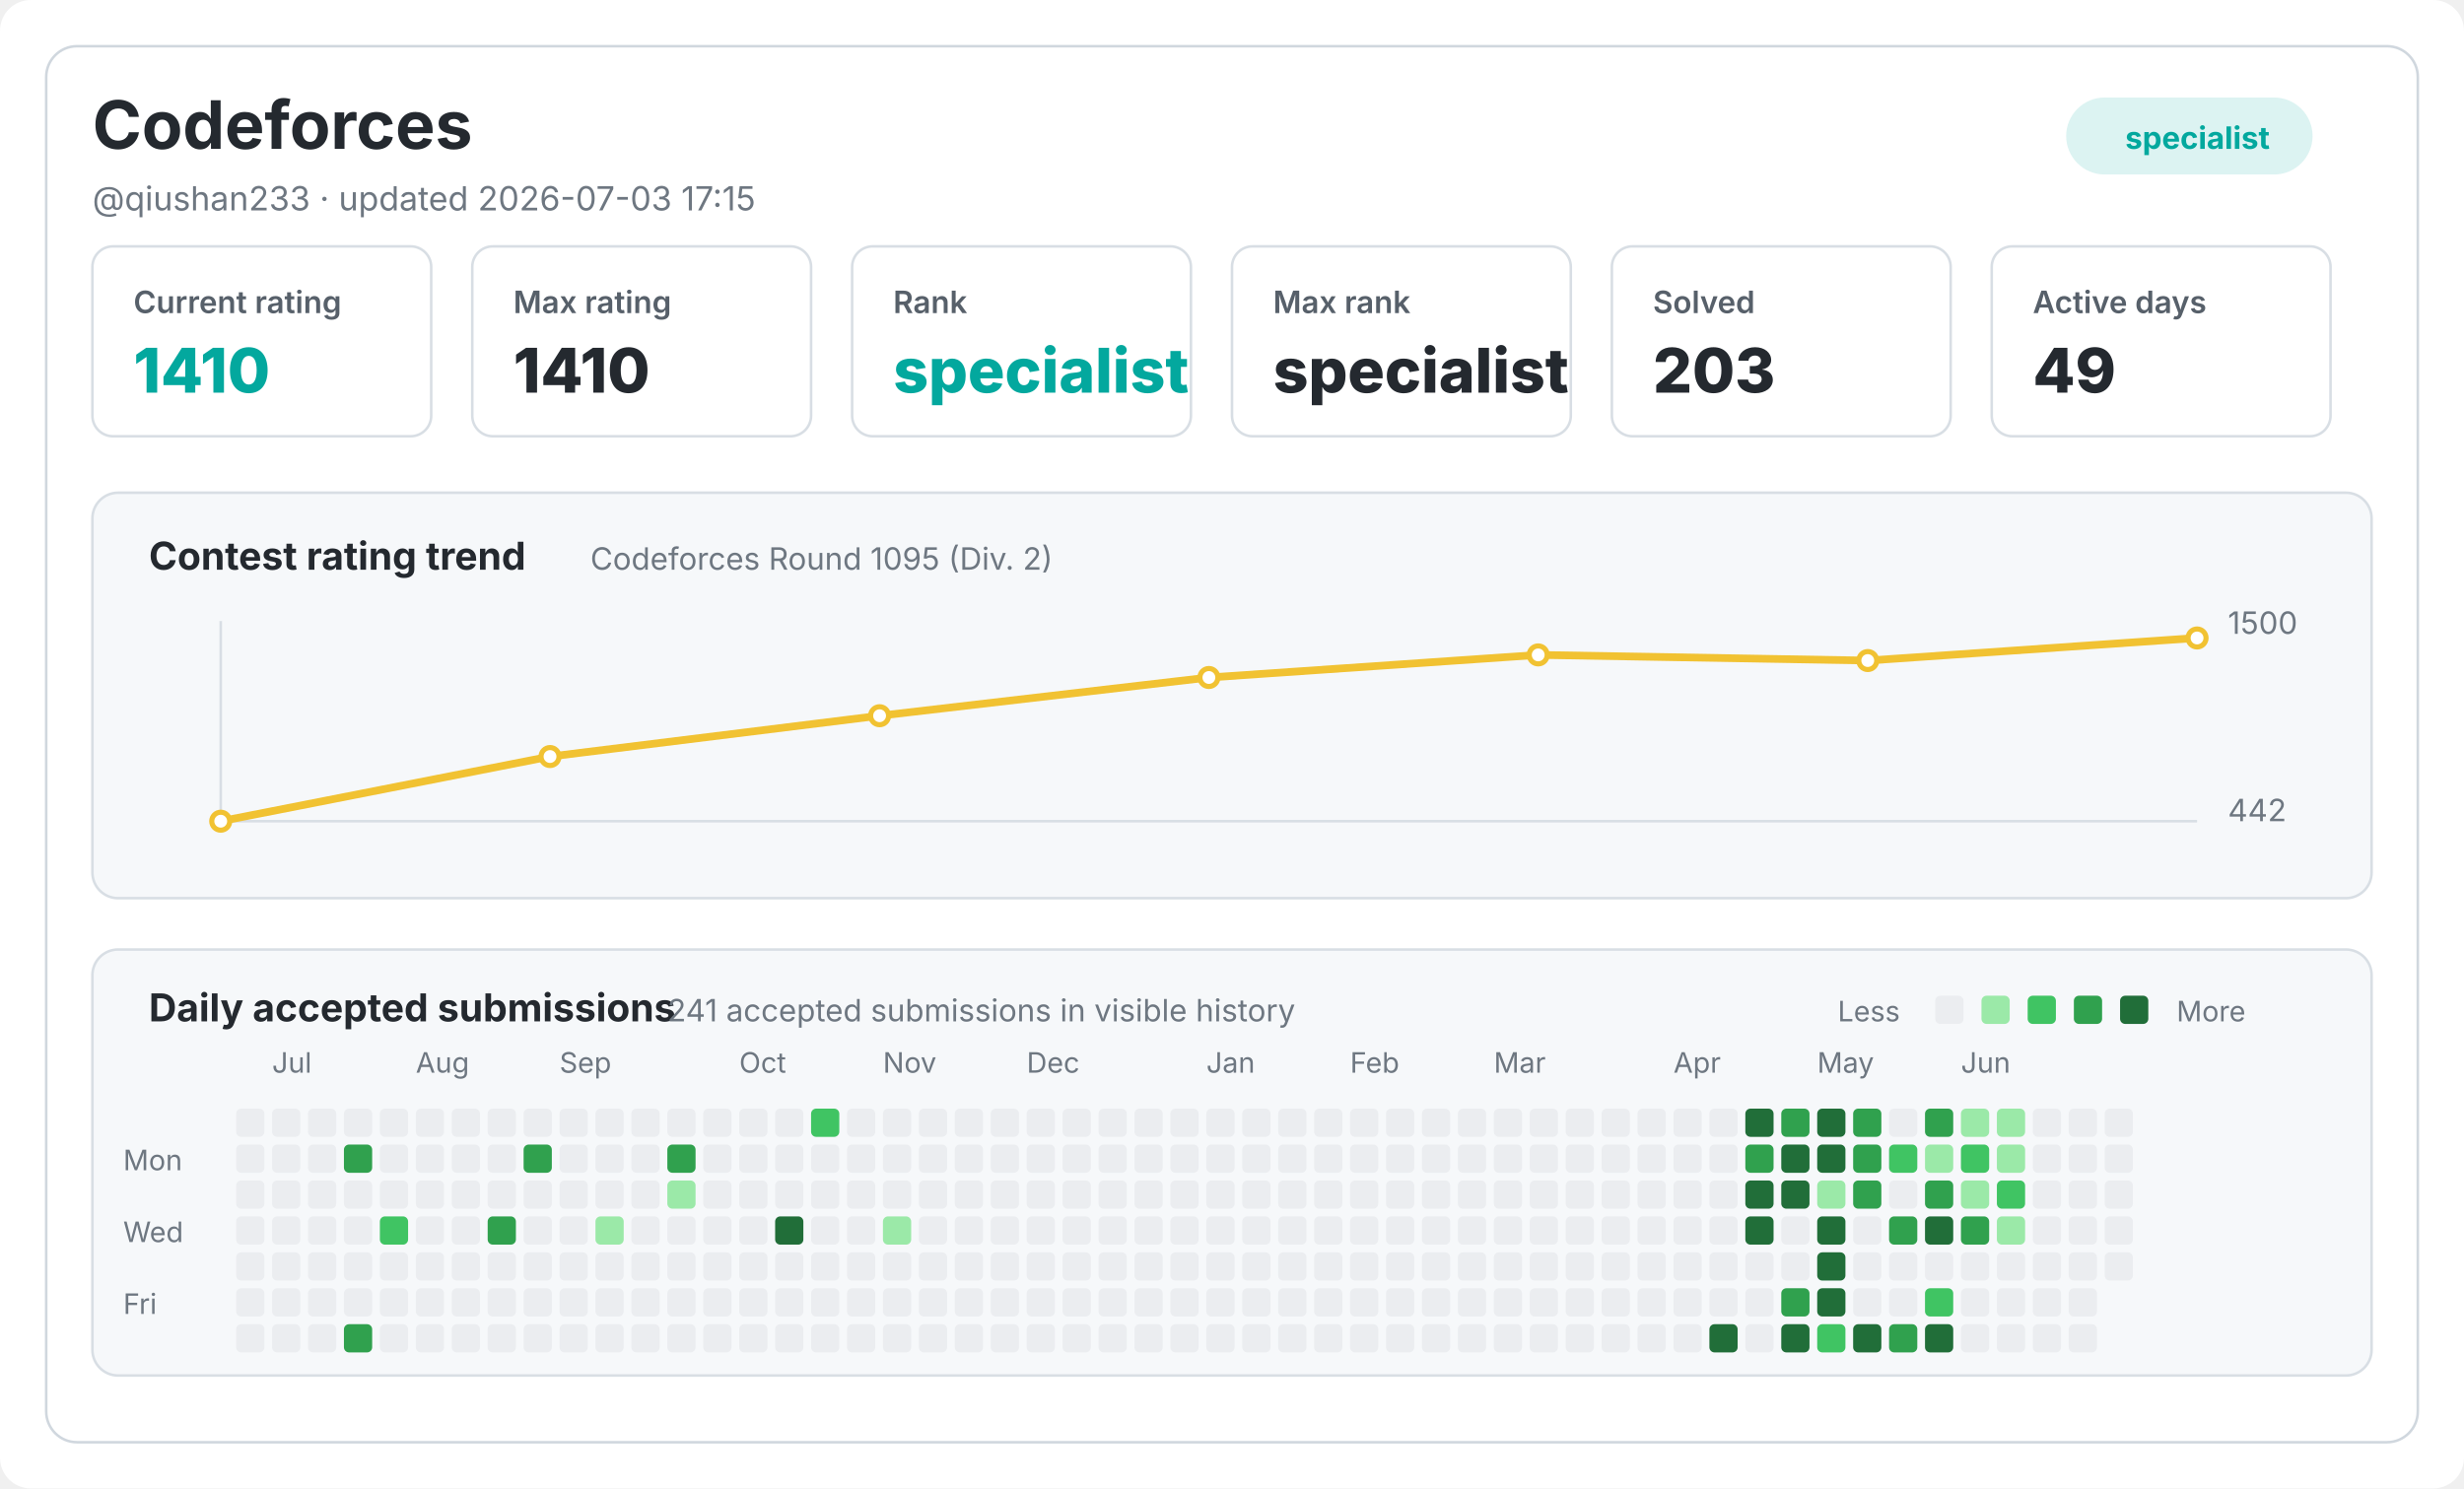
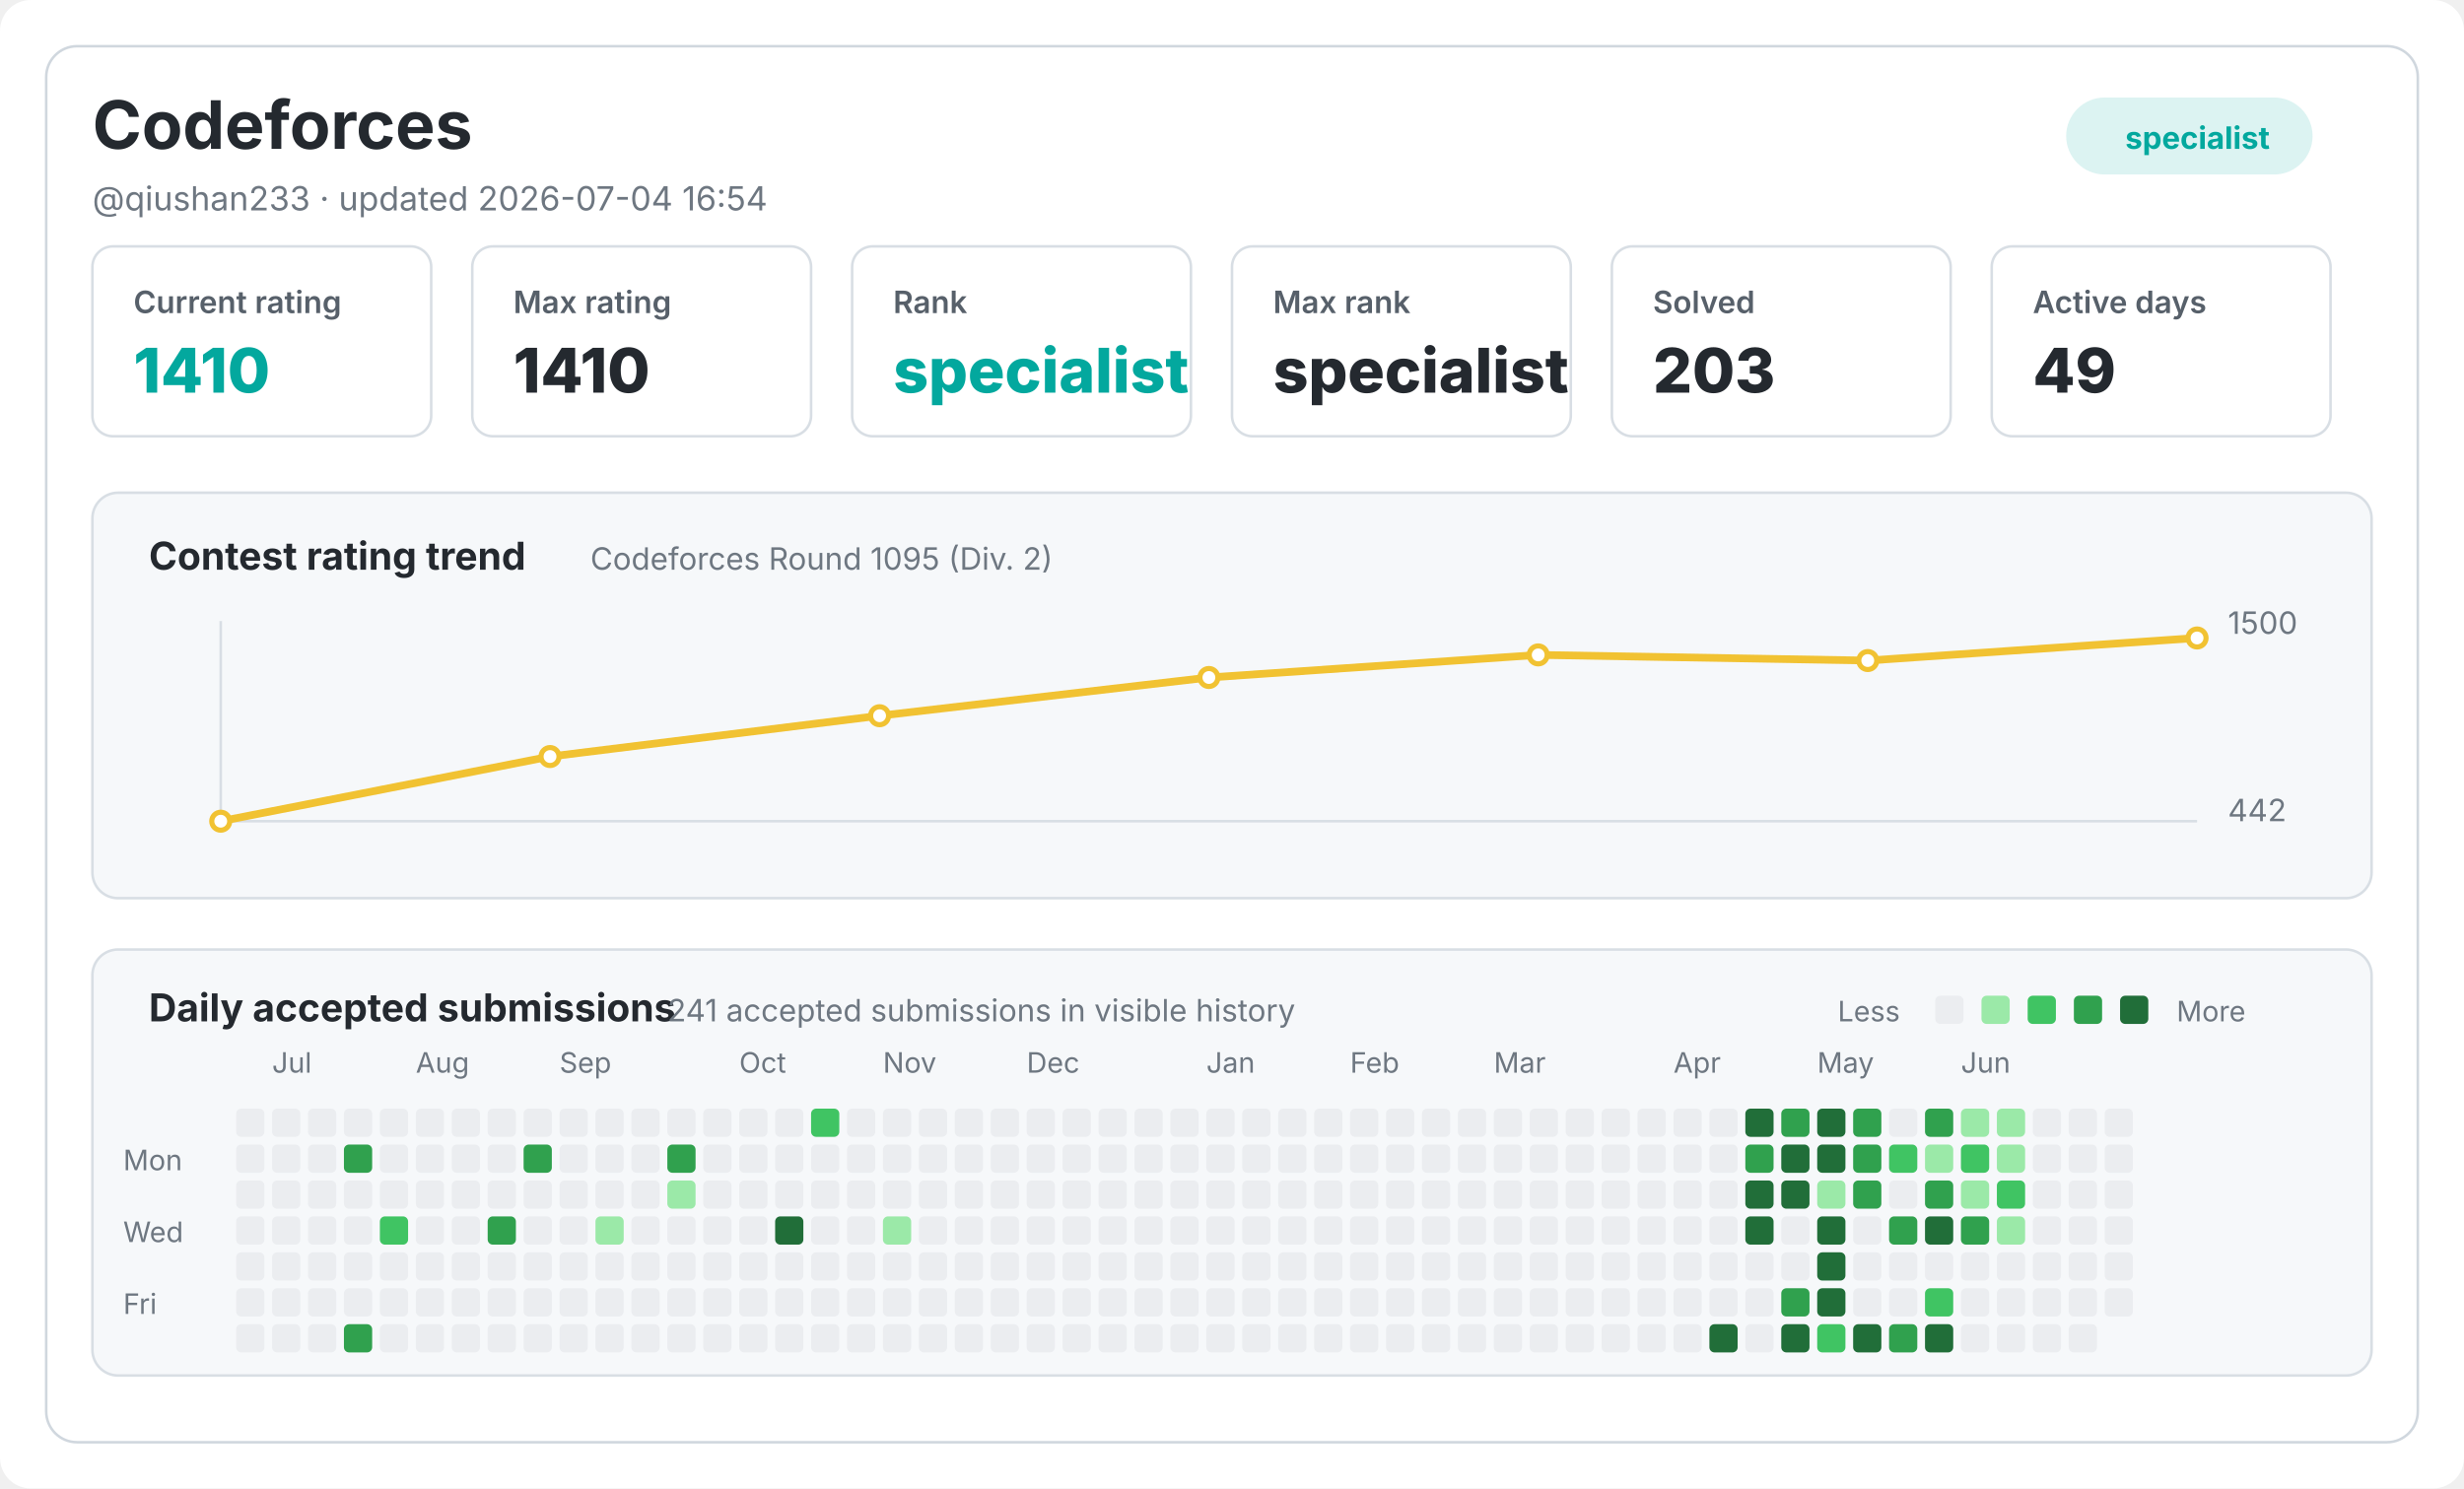
<svg xmlns="http://www.w3.org/2000/svg" width="960" height="580" viewBox="0 0 960 580" role="img" aria-label="Codeforces statistics for qiushan233">
  <style>
  .bg { fill: #ffffff; }
  .shell { fill: #ffffff; stroke: #d0d7de; }
  .soft { fill: #f6f8fa; stroke: #d8dee4; }
  .metric-card { fill: #ffffff; stroke: #d8dee4; }
  .title { font: 700 26px -apple-system,BlinkMacSystemFont,"Segoe UI",sans-serif; fill: #24292f; }
  .subtitle { font: 13px -apple-system,BlinkMacSystemFont,"Segoe UI",sans-serif; fill: #6e7781; }
  .section-title { font: 700 15px -apple-system,BlinkMacSystemFont,"Segoe UI",sans-serif; fill: #24292f; }
  .metric-label { font: 600 12px -apple-system,BlinkMacSystemFont,"Segoe UI",sans-serif; fill: #57606a; }
  .metric-value { font: 800 24px -apple-system,BlinkMacSystemFont,"Segoe UI",sans-serif; fill: #24292f; }
  .muted { font: 12px -apple-system,BlinkMacSystemFont,"Segoe UI",sans-serif; fill: #6e7781; }
  .small { font-size: 11px; }
  .rank { fill: #03a89e; }
  .grid { stroke: #d8dee4; stroke-width: 1; }
  .badge-bg { fill: #03a89e; opacity: 0.14; }
  .badge-text { font: 700 12px -apple-system,BlinkMacSystemFont,"Segoe UI",sans-serif; fill: #03a89e; }
  .heat-cell { cursor: default; transition: stroke 0.12s ease, stroke-width 0.12s ease; }
  .heat-cell:hover { stroke: #0969da; stroke-width: 1.5; }
</style>
  <rect class="bg" width="960" height="580" rx="12" />
  <rect class="shell" x="18" y="18" width="924" height="544" rx="12" />
  <text x="36" y="58" class="title">Codeforces</text>
-   <text x="36" y="82" class="subtitle">@qiushan233 · updated 2026-07-03 17:15</text>
+   <text x="36" y="82" class="subtitle">@qiushan233 · updated 2026-07-04 16:54</text>
  <rect x="805" y="38" width="96" height="30" rx="15" class="badge-bg" />
  <text x="828" y="58" class="badge-text">specialist</text>
  <rect x="36" y="96" width="132" height="74" rx="8" class="metric-card" />
  <text x="52" y="122" class="metric-label">Current rating</text>
  <text x="52" y="153" class="metric-value rank">1410</text>
  <rect x="184" y="96" width="132" height="74" rx="8" class="metric-card" />
  <text x="200" y="122" class="metric-label">Max rating</text>
  <text x="200" y="153" class="metric-value">1410</text>
  <rect x="332" y="96" width="132" height="74" rx="8" class="metric-card" />
  <text x="348" y="122" class="metric-label">Rank</text>
  <text x="348" y="153" class="metric-value rank">specialist</text>
  <rect x="480" y="96" width="132" height="74" rx="8" class="metric-card" />
  <text x="496" y="122" class="metric-label">Max rank</text>
  <text x="496" y="153" class="metric-value">specialist</text>
  <rect x="628" y="96" width="132" height="74" rx="8" class="metric-card" />
  <text x="644" y="122" class="metric-label">Solved</text>
  <text x="644" y="153" class="metric-value">203</text>
  <rect x="776" y="96" width="132" height="74" rx="8" class="metric-card" />
  <text x="792" y="122" class="metric-label">Active days</text>
  <text x="792" y="153" class="metric-value">49</text>
  <rect class="soft" x="36" y="192" width="888" height="158" rx="10" />
  <text x="58" y="222" class="section-title">Contest rating trend</text>
  <text x="230" y="222" class="muted">Codeforces Round 1095 (Div. 2)</text>
  <line x1="86" y1="320" x2="856" y2="320" class="grid" />
  <line x1="86" y1="242" x2="86" y2="320" class="grid" />
  <text x="868" y="247" class="muted">1500</text>
  <text x="868" y="320" class="muted">442</text>
  <polyline points="86.0,320.0 214.3,294.8 342.7,278.9 471.0,264.0 599.3,255.2 727.7,257.4 856.0,248.6" fill="none" stroke="#f1c232" stroke-width="3" stroke-linecap="round" stroke-linejoin="round" />
  <circle cx="86.0" cy="320.0" r="3.5" fill="#fff" stroke="#f1c232" stroke-width="2" />
  <circle cx="214.3" cy="294.8" r="3.5" fill="#fff" stroke="#f1c232" stroke-width="2" />
  <circle cx="342.7" cy="278.9" r="3.5" fill="#fff" stroke="#f1c232" stroke-width="2" />
  <circle cx="471.0" cy="264.0" r="3.5" fill="#fff" stroke="#f1c232" stroke-width="2" />
  <circle cx="599.3" cy="255.2" r="3.5" fill="#fff" stroke="#f1c232" stroke-width="2" />
  <circle cx="727.7" cy="257.4" r="3.5" fill="#fff" stroke="#f1c232" stroke-width="2" />
  <circle cx="856.0" cy="248.6" r="3.5" fill="#fff" stroke="#f1c232" stroke-width="2" />
  <rect class="soft" x="36" y="370" width="888" height="166" rx="10" />
  <text x="58" y="398" class="section-title">Daily accepted submissions</text>
  <text x="260" y="398" class="muted">241 accepted submissions in visible history</text>
  <text x="106" y="418" class="muted small">Jul</text>
  <text x="162" y="418" class="muted small">Aug</text>
  <text x="218" y="418" class="muted small">Sep</text>
  <text x="288" y="418" class="muted small">Oct</text>
  <text x="344" y="418" class="muted small">Nov</text>
  <text x="400" y="418" class="muted small">Dec</text>
  <text x="470" y="418" class="muted small">Jan</text>
  <text x="526" y="418" class="muted small">Feb</text>
  <text x="582" y="418" class="muted small">Mar</text>
  <text x="652" y="418" class="muted small">Apr</text>
  <text x="708" y="418" class="muted small">May</text>
  <text x="764" y="418" class="muted small">Jun</text>
  <text x="48" y="456" class="muted small">Mon</text>
  <text x="48" y="484" class="muted small">Wed</text>
  <text x="48" y="512" class="muted small">Fri</text>
  <rect class="heat-cell" x="92" y="432" width="11" height="11" rx="2" fill="#ebedf0" />
  <rect class="heat-cell" x="92" y="446" width="11" height="11" rx="2" fill="#ebedf0" />
  <rect class="heat-cell" x="92" y="460" width="11" height="11" rx="2" fill="#ebedf0" />
  <rect class="heat-cell" x="92" y="474" width="11" height="11" rx="2" fill="#ebedf0" />
  <rect class="heat-cell" x="92" y="488" width="11" height="11" rx="2" fill="#ebedf0" />
  <rect class="heat-cell" x="92" y="502" width="11" height="11" rx="2" fill="#ebedf0" />
  <rect class="heat-cell" x="92" y="516" width="11" height="11" rx="2" fill="#ebedf0" />
  <rect class="heat-cell" x="106" y="432" width="11" height="11" rx="2" fill="#ebedf0" />
  <rect class="heat-cell" x="106" y="446" width="11" height="11" rx="2" fill="#ebedf0" />
  <rect class="heat-cell" x="106" y="460" width="11" height="11" rx="2" fill="#ebedf0" />
  <rect class="heat-cell" x="106" y="474" width="11" height="11" rx="2" fill="#ebedf0" />
  <rect class="heat-cell" x="106" y="488" width="11" height="11" rx="2" fill="#ebedf0" />
  <rect class="heat-cell" x="106" y="502" width="11" height="11" rx="2" fill="#ebedf0" />
  <rect class="heat-cell" x="106" y="516" width="11" height="11" rx="2" fill="#ebedf0" />
  <rect class="heat-cell" x="120" y="432" width="11" height="11" rx="2" fill="#ebedf0" />
  <rect class="heat-cell" x="120" y="446" width="11" height="11" rx="2" fill="#ebedf0" />
  <rect class="heat-cell" x="120" y="460" width="11" height="11" rx="2" fill="#ebedf0" />
  <rect class="heat-cell" x="120" y="474" width="11" height="11" rx="2" fill="#ebedf0" />
  <rect class="heat-cell" x="120" y="488" width="11" height="11" rx="2" fill="#ebedf0" />
  <rect class="heat-cell" x="120" y="502" width="11" height="11" rx="2" fill="#ebedf0" />
  <rect class="heat-cell" x="120" y="516" width="11" height="11" rx="2" fill="#ebedf0" />
  <rect class="heat-cell" x="134" y="432" width="11" height="11" rx="2" fill="#ebedf0" />
  <rect class="heat-cell" x="134" y="446" width="11" height="11" rx="2" fill="#30a14e" />
  <rect class="heat-cell" x="134" y="460" width="11" height="11" rx="2" fill="#ebedf0" />
  <rect class="heat-cell" x="134" y="474" width="11" height="11" rx="2" fill="#ebedf0" />
  <rect class="heat-cell" x="134" y="488" width="11" height="11" rx="2" fill="#ebedf0" />
  <rect class="heat-cell" x="134" y="502" width="11" height="11" rx="2" fill="#ebedf0" />
  <rect class="heat-cell" x="134" y="516" width="11" height="11" rx="2" fill="#30a14e" />
  <rect class="heat-cell" x="148" y="432" width="11" height="11" rx="2" fill="#ebedf0" />
  <rect class="heat-cell" x="148" y="446" width="11" height="11" rx="2" fill="#ebedf0" />
  <rect class="heat-cell" x="148" y="460" width="11" height="11" rx="2" fill="#ebedf0" />
  <rect class="heat-cell" x="148" y="474" width="11" height="11" rx="2" fill="#40c463" />
  <rect class="heat-cell" x="148" y="488" width="11" height="11" rx="2" fill="#ebedf0" />
  <rect class="heat-cell" x="148" y="502" width="11" height="11" rx="2" fill="#ebedf0" />
  <rect class="heat-cell" x="148" y="516" width="11" height="11" rx="2" fill="#ebedf0" />
  <rect class="heat-cell" x="162" y="432" width="11" height="11" rx="2" fill="#ebedf0" />
  <rect class="heat-cell" x="162" y="446" width="11" height="11" rx="2" fill="#ebedf0" />
  <rect class="heat-cell" x="162" y="460" width="11" height="11" rx="2" fill="#ebedf0" />
  <rect class="heat-cell" x="162" y="474" width="11" height="11" rx="2" fill="#ebedf0" />
  <rect class="heat-cell" x="162" y="488" width="11" height="11" rx="2" fill="#ebedf0" />
  <rect class="heat-cell" x="162" y="502" width="11" height="11" rx="2" fill="#ebedf0" />
  <rect class="heat-cell" x="162" y="516" width="11" height="11" rx="2" fill="#ebedf0" />
  <rect class="heat-cell" x="176" y="432" width="11" height="11" rx="2" fill="#ebedf0" />
  <rect class="heat-cell" x="176" y="446" width="11" height="11" rx="2" fill="#ebedf0" />
  <rect class="heat-cell" x="176" y="460" width="11" height="11" rx="2" fill="#ebedf0" />
  <rect class="heat-cell" x="176" y="474" width="11" height="11" rx="2" fill="#ebedf0" />
  <rect class="heat-cell" x="176" y="488" width="11" height="11" rx="2" fill="#ebedf0" />
  <rect class="heat-cell" x="176" y="502" width="11" height="11" rx="2" fill="#ebedf0" />
  <rect class="heat-cell" x="176" y="516" width="11" height="11" rx="2" fill="#ebedf0" />
  <rect class="heat-cell" x="190" y="432" width="11" height="11" rx="2" fill="#ebedf0" />
  <rect class="heat-cell" x="190" y="446" width="11" height="11" rx="2" fill="#ebedf0" />
  <rect class="heat-cell" x="190" y="460" width="11" height="11" rx="2" fill="#ebedf0" />
  <rect class="heat-cell" x="190" y="474" width="11" height="11" rx="2" fill="#30a14e" />
  <rect class="heat-cell" x="190" y="488" width="11" height="11" rx="2" fill="#ebedf0" />
  <rect class="heat-cell" x="190" y="502" width="11" height="11" rx="2" fill="#ebedf0" />
  <rect class="heat-cell" x="190" y="516" width="11" height="11" rx="2" fill="#ebedf0" />
  <rect class="heat-cell" x="204" y="432" width="11" height="11" rx="2" fill="#ebedf0" />
  <rect class="heat-cell" x="204" y="446" width="11" height="11" rx="2" fill="#30a14e" />
  <rect class="heat-cell" x="204" y="460" width="11" height="11" rx="2" fill="#ebedf0" />
  <rect class="heat-cell" x="204" y="474" width="11" height="11" rx="2" fill="#ebedf0" />
  <rect class="heat-cell" x="204" y="488" width="11" height="11" rx="2" fill="#ebedf0" />
  <rect class="heat-cell" x="204" y="502" width="11" height="11" rx="2" fill="#ebedf0" />
  <rect class="heat-cell" x="204" y="516" width="11" height="11" rx="2" fill="#ebedf0" />
  <rect class="heat-cell" x="218" y="432" width="11" height="11" rx="2" fill="#ebedf0" />
  <rect class="heat-cell" x="218" y="446" width="11" height="11" rx="2" fill="#ebedf0" />
  <rect class="heat-cell" x="218" y="460" width="11" height="11" rx="2" fill="#ebedf0" />
  <rect class="heat-cell" x="218" y="474" width="11" height="11" rx="2" fill="#ebedf0" />
  <rect class="heat-cell" x="218" y="488" width="11" height="11" rx="2" fill="#ebedf0" />
  <rect class="heat-cell" x="218" y="502" width="11" height="11" rx="2" fill="#ebedf0" />
  <rect class="heat-cell" x="218" y="516" width="11" height="11" rx="2" fill="#ebedf0" />
  <rect class="heat-cell" x="232" y="432" width="11" height="11" rx="2" fill="#ebedf0" />
  <rect class="heat-cell" x="232" y="446" width="11" height="11" rx="2" fill="#ebedf0" />
  <rect class="heat-cell" x="232" y="460" width="11" height="11" rx="2" fill="#ebedf0" />
  <rect class="heat-cell" x="232" y="474" width="11" height="11" rx="2" fill="#9be9a8" />
  <rect class="heat-cell" x="232" y="488" width="11" height="11" rx="2" fill="#ebedf0" />
  <rect class="heat-cell" x="232" y="502" width="11" height="11" rx="2" fill="#ebedf0" />
  <rect class="heat-cell" x="232" y="516" width="11" height="11" rx="2" fill="#ebedf0" />
  <rect class="heat-cell" x="246" y="432" width="11" height="11" rx="2" fill="#ebedf0" />
  <rect class="heat-cell" x="246" y="446" width="11" height="11" rx="2" fill="#ebedf0" />
  <rect class="heat-cell" x="246" y="460" width="11" height="11" rx="2" fill="#ebedf0" />
  <rect class="heat-cell" x="246" y="474" width="11" height="11" rx="2" fill="#ebedf0" />
  <rect class="heat-cell" x="246" y="488" width="11" height="11" rx="2" fill="#ebedf0" />
  <rect class="heat-cell" x="246" y="502" width="11" height="11" rx="2" fill="#ebedf0" />
  <rect class="heat-cell" x="246" y="516" width="11" height="11" rx="2" fill="#ebedf0" />
  <rect class="heat-cell" x="260" y="432" width="11" height="11" rx="2" fill="#ebedf0" />
  <rect class="heat-cell" x="260" y="446" width="11" height="11" rx="2" fill="#30a14e" />
  <rect class="heat-cell" x="260" y="460" width="11" height="11" rx="2" fill="#9be9a8" />
  <rect class="heat-cell" x="260" y="474" width="11" height="11" rx="2" fill="#ebedf0" />
  <rect class="heat-cell" x="260" y="488" width="11" height="11" rx="2" fill="#ebedf0" />
  <rect class="heat-cell" x="260" y="502" width="11" height="11" rx="2" fill="#ebedf0" />
  <rect class="heat-cell" x="260" y="516" width="11" height="11" rx="2" fill="#ebedf0" />
  <rect class="heat-cell" x="274" y="432" width="11" height="11" rx="2" fill="#ebedf0" />
  <rect class="heat-cell" x="274" y="446" width="11" height="11" rx="2" fill="#ebedf0" />
  <rect class="heat-cell" x="274" y="460" width="11" height="11" rx="2" fill="#ebedf0" />
  <rect class="heat-cell" x="274" y="474" width="11" height="11" rx="2" fill="#ebedf0" />
  <rect class="heat-cell" x="274" y="488" width="11" height="11" rx="2" fill="#ebedf0" />
  <rect class="heat-cell" x="274" y="502" width="11" height="11" rx="2" fill="#ebedf0" />
  <rect class="heat-cell" x="274" y="516" width="11" height="11" rx="2" fill="#ebedf0" />
  <rect class="heat-cell" x="288" y="432" width="11" height="11" rx="2" fill="#ebedf0" />
  <rect class="heat-cell" x="288" y="446" width="11" height="11" rx="2" fill="#ebedf0" />
  <rect class="heat-cell" x="288" y="460" width="11" height="11" rx="2" fill="#ebedf0" />
  <rect class="heat-cell" x="288" y="474" width="11" height="11" rx="2" fill="#ebedf0" />
  <rect class="heat-cell" x="288" y="488" width="11" height="11" rx="2" fill="#ebedf0" />
  <rect class="heat-cell" x="288" y="502" width="11" height="11" rx="2" fill="#ebedf0" />
  <rect class="heat-cell" x="288" y="516" width="11" height="11" rx="2" fill="#ebedf0" />
  <rect class="heat-cell" x="302" y="432" width="11" height="11" rx="2" fill="#ebedf0" />
  <rect class="heat-cell" x="302" y="446" width="11" height="11" rx="2" fill="#ebedf0" />
  <rect class="heat-cell" x="302" y="460" width="11" height="11" rx="2" fill="#ebedf0" />
  <rect class="heat-cell" x="302" y="474" width="11" height="11" rx="2" fill="#216e39" />
  <rect class="heat-cell" x="302" y="488" width="11" height="11" rx="2" fill="#ebedf0" />
  <rect class="heat-cell" x="302" y="502" width="11" height="11" rx="2" fill="#ebedf0" />
  <rect class="heat-cell" x="302" y="516" width="11" height="11" rx="2" fill="#ebedf0" />
  <rect class="heat-cell" x="316" y="432" width="11" height="11" rx="2" fill="#40c463" />
  <rect class="heat-cell" x="316" y="446" width="11" height="11" rx="2" fill="#ebedf0" />
  <rect class="heat-cell" x="316" y="460" width="11" height="11" rx="2" fill="#ebedf0" />
  <rect class="heat-cell" x="316" y="474" width="11" height="11" rx="2" fill="#ebedf0" />
  <rect class="heat-cell" x="316" y="488" width="11" height="11" rx="2" fill="#ebedf0" />
  <rect class="heat-cell" x="316" y="502" width="11" height="11" rx="2" fill="#ebedf0" />
  <rect class="heat-cell" x="316" y="516" width="11" height="11" rx="2" fill="#ebedf0" />
  <rect class="heat-cell" x="330" y="432" width="11" height="11" rx="2" fill="#ebedf0" />
  <rect class="heat-cell" x="330" y="446" width="11" height="11" rx="2" fill="#ebedf0" />
  <rect class="heat-cell" x="330" y="460" width="11" height="11" rx="2" fill="#ebedf0" />
  <rect class="heat-cell" x="330" y="474" width="11" height="11" rx="2" fill="#ebedf0" />
  <rect class="heat-cell" x="330" y="488" width="11" height="11" rx="2" fill="#ebedf0" />
  <rect class="heat-cell" x="330" y="502" width="11" height="11" rx="2" fill="#ebedf0" />
  <rect class="heat-cell" x="330" y="516" width="11" height="11" rx="2" fill="#ebedf0" />
  <rect class="heat-cell" x="344" y="432" width="11" height="11" rx="2" fill="#ebedf0" />
  <rect class="heat-cell" x="344" y="446" width="11" height="11" rx="2" fill="#ebedf0" />
  <rect class="heat-cell" x="344" y="460" width="11" height="11" rx="2" fill="#ebedf0" />
  <rect class="heat-cell" x="344" y="474" width="11" height="11" rx="2" fill="#9be9a8" />
  <rect class="heat-cell" x="344" y="488" width="11" height="11" rx="2" fill="#ebedf0" />
  <rect class="heat-cell" x="344" y="502" width="11" height="11" rx="2" fill="#ebedf0" />
  <rect class="heat-cell" x="344" y="516" width="11" height="11" rx="2" fill="#ebedf0" />
  <rect class="heat-cell" x="358" y="432" width="11" height="11" rx="2" fill="#ebedf0" />
  <rect class="heat-cell" x="358" y="446" width="11" height="11" rx="2" fill="#ebedf0" />
  <rect class="heat-cell" x="358" y="460" width="11" height="11" rx="2" fill="#ebedf0" />
  <rect class="heat-cell" x="358" y="474" width="11" height="11" rx="2" fill="#ebedf0" />
  <rect class="heat-cell" x="358" y="488" width="11" height="11" rx="2" fill="#ebedf0" />
  <rect class="heat-cell" x="358" y="502" width="11" height="11" rx="2" fill="#ebedf0" />
  <rect class="heat-cell" x="358" y="516" width="11" height="11" rx="2" fill="#ebedf0" />
  <rect class="heat-cell" x="372" y="432" width="11" height="11" rx="2" fill="#ebedf0" />
  <rect class="heat-cell" x="372" y="446" width="11" height="11" rx="2" fill="#ebedf0" />
  <rect class="heat-cell" x="372" y="460" width="11" height="11" rx="2" fill="#ebedf0" />
  <rect class="heat-cell" x="372" y="474" width="11" height="11" rx="2" fill="#ebedf0" />
  <rect class="heat-cell" x="372" y="488" width="11" height="11" rx="2" fill="#ebedf0" />
  <rect class="heat-cell" x="372" y="502" width="11" height="11" rx="2" fill="#ebedf0" />
  <rect class="heat-cell" x="372" y="516" width="11" height="11" rx="2" fill="#ebedf0" />
  <rect class="heat-cell" x="386" y="432" width="11" height="11" rx="2" fill="#ebedf0" />
  <rect class="heat-cell" x="386" y="446" width="11" height="11" rx="2" fill="#ebedf0" />
  <rect class="heat-cell" x="386" y="460" width="11" height="11" rx="2" fill="#ebedf0" />
  <rect class="heat-cell" x="386" y="474" width="11" height="11" rx="2" fill="#ebedf0" />
  <rect class="heat-cell" x="386" y="488" width="11" height="11" rx="2" fill="#ebedf0" />
  <rect class="heat-cell" x="386" y="502" width="11" height="11" rx="2" fill="#ebedf0" />
  <rect class="heat-cell" x="386" y="516" width="11" height="11" rx="2" fill="#ebedf0" />
  <rect class="heat-cell" x="400" y="432" width="11" height="11" rx="2" fill="#ebedf0" />
  <rect class="heat-cell" x="400" y="446" width="11" height="11" rx="2" fill="#ebedf0" />
  <rect class="heat-cell" x="400" y="460" width="11" height="11" rx="2" fill="#ebedf0" />
  <rect class="heat-cell" x="400" y="474" width="11" height="11" rx="2" fill="#ebedf0" />
  <rect class="heat-cell" x="400" y="488" width="11" height="11" rx="2" fill="#ebedf0" />
  <rect class="heat-cell" x="400" y="502" width="11" height="11" rx="2" fill="#ebedf0" />
  <rect class="heat-cell" x="400" y="516" width="11" height="11" rx="2" fill="#ebedf0" />
  <rect class="heat-cell" x="414" y="432" width="11" height="11" rx="2" fill="#ebedf0" />
  <rect class="heat-cell" x="414" y="446" width="11" height="11" rx="2" fill="#ebedf0" />
  <rect class="heat-cell" x="414" y="460" width="11" height="11" rx="2" fill="#ebedf0" />
  <rect class="heat-cell" x="414" y="474" width="11" height="11" rx="2" fill="#ebedf0" />
  <rect class="heat-cell" x="414" y="488" width="11" height="11" rx="2" fill="#ebedf0" />
  <rect class="heat-cell" x="414" y="502" width="11" height="11" rx="2" fill="#ebedf0" />
  <rect class="heat-cell" x="414" y="516" width="11" height="11" rx="2" fill="#ebedf0" />
  <rect class="heat-cell" x="428" y="432" width="11" height="11" rx="2" fill="#ebedf0" />
  <rect class="heat-cell" x="428" y="446" width="11" height="11" rx="2" fill="#ebedf0" />
  <rect class="heat-cell" x="428" y="460" width="11" height="11" rx="2" fill="#ebedf0" />
  <rect class="heat-cell" x="428" y="474" width="11" height="11" rx="2" fill="#ebedf0" />
  <rect class="heat-cell" x="428" y="488" width="11" height="11" rx="2" fill="#ebedf0" />
  <rect class="heat-cell" x="428" y="502" width="11" height="11" rx="2" fill="#ebedf0" />
  <rect class="heat-cell" x="428" y="516" width="11" height="11" rx="2" fill="#ebedf0" />
  <rect class="heat-cell" x="442" y="432" width="11" height="11" rx="2" fill="#ebedf0" />
  <rect class="heat-cell" x="442" y="446" width="11" height="11" rx="2" fill="#ebedf0" />
  <rect class="heat-cell" x="442" y="460" width="11" height="11" rx="2" fill="#ebedf0" />
  <rect class="heat-cell" x="442" y="474" width="11" height="11" rx="2" fill="#ebedf0" />
  <rect class="heat-cell" x="442" y="488" width="11" height="11" rx="2" fill="#ebedf0" />
  <rect class="heat-cell" x="442" y="502" width="11" height="11" rx="2" fill="#ebedf0" />
  <rect class="heat-cell" x="442" y="516" width="11" height="11" rx="2" fill="#ebedf0" />
  <rect class="heat-cell" x="456" y="432" width="11" height="11" rx="2" fill="#ebedf0" />
  <rect class="heat-cell" x="456" y="446" width="11" height="11" rx="2" fill="#ebedf0" />
  <rect class="heat-cell" x="456" y="460" width="11" height="11" rx="2" fill="#ebedf0" />
  <rect class="heat-cell" x="456" y="474" width="11" height="11" rx="2" fill="#ebedf0" />
  <rect class="heat-cell" x="456" y="488" width="11" height="11" rx="2" fill="#ebedf0" />
  <rect class="heat-cell" x="456" y="502" width="11" height="11" rx="2" fill="#ebedf0" />
  <rect class="heat-cell" x="456" y="516" width="11" height="11" rx="2" fill="#ebedf0" />
  <rect class="heat-cell" x="470" y="432" width="11" height="11" rx="2" fill="#ebedf0" />
  <rect class="heat-cell" x="470" y="446" width="11" height="11" rx="2" fill="#ebedf0" />
  <rect class="heat-cell" x="470" y="460" width="11" height="11" rx="2" fill="#ebedf0" />
  <rect class="heat-cell" x="470" y="474" width="11" height="11" rx="2" fill="#ebedf0" />
  <rect class="heat-cell" x="470" y="488" width="11" height="11" rx="2" fill="#ebedf0" />
  <rect class="heat-cell" x="470" y="502" width="11" height="11" rx="2" fill="#ebedf0" />
  <rect class="heat-cell" x="470" y="516" width="11" height="11" rx="2" fill="#ebedf0" />
  <rect class="heat-cell" x="484" y="432" width="11" height="11" rx="2" fill="#ebedf0" />
  <rect class="heat-cell" x="484" y="446" width="11" height="11" rx="2" fill="#ebedf0" />
  <rect class="heat-cell" x="484" y="460" width="11" height="11" rx="2" fill="#ebedf0" />
  <rect class="heat-cell" x="484" y="474" width="11" height="11" rx="2" fill="#ebedf0" />
  <rect class="heat-cell" x="484" y="488" width="11" height="11" rx="2" fill="#ebedf0" />
  <rect class="heat-cell" x="484" y="502" width="11" height="11" rx="2" fill="#ebedf0" />
  <rect class="heat-cell" x="484" y="516" width="11" height="11" rx="2" fill="#ebedf0" />
  <rect class="heat-cell" x="498" y="432" width="11" height="11" rx="2" fill="#ebedf0" />
  <rect class="heat-cell" x="498" y="446" width="11" height="11" rx="2" fill="#ebedf0" />
  <rect class="heat-cell" x="498" y="460" width="11" height="11" rx="2" fill="#ebedf0" />
  <rect class="heat-cell" x="498" y="474" width="11" height="11" rx="2" fill="#ebedf0" />
  <rect class="heat-cell" x="498" y="488" width="11" height="11" rx="2" fill="#ebedf0" />
  <rect class="heat-cell" x="498" y="502" width="11" height="11" rx="2" fill="#ebedf0" />
  <rect class="heat-cell" x="498" y="516" width="11" height="11" rx="2" fill="#ebedf0" />
  <rect class="heat-cell" x="512" y="432" width="11" height="11" rx="2" fill="#ebedf0" />
  <rect class="heat-cell" x="512" y="446" width="11" height="11" rx="2" fill="#ebedf0" />
  <rect class="heat-cell" x="512" y="460" width="11" height="11" rx="2" fill="#ebedf0" />
  <rect class="heat-cell" x="512" y="474" width="11" height="11" rx="2" fill="#ebedf0" />
  <rect class="heat-cell" x="512" y="488" width="11" height="11" rx="2" fill="#ebedf0" />
  <rect class="heat-cell" x="512" y="502" width="11" height="11" rx="2" fill="#ebedf0" />
  <rect class="heat-cell" x="512" y="516" width="11" height="11" rx="2" fill="#ebedf0" />
  <rect class="heat-cell" x="526" y="432" width="11" height="11" rx="2" fill="#ebedf0" />
  <rect class="heat-cell" x="526" y="446" width="11" height="11" rx="2" fill="#ebedf0" />
  <rect class="heat-cell" x="526" y="460" width="11" height="11" rx="2" fill="#ebedf0" />
  <rect class="heat-cell" x="526" y="474" width="11" height="11" rx="2" fill="#ebedf0" />
  <rect class="heat-cell" x="526" y="488" width="11" height="11" rx="2" fill="#ebedf0" />
  <rect class="heat-cell" x="526" y="502" width="11" height="11" rx="2" fill="#ebedf0" />
  <rect class="heat-cell" x="526" y="516" width="11" height="11" rx="2" fill="#ebedf0" />
  <rect class="heat-cell" x="540" y="432" width="11" height="11" rx="2" fill="#ebedf0" />
  <rect class="heat-cell" x="540" y="446" width="11" height="11" rx="2" fill="#ebedf0" />
  <rect class="heat-cell" x="540" y="460" width="11" height="11" rx="2" fill="#ebedf0" />
  <rect class="heat-cell" x="540" y="474" width="11" height="11" rx="2" fill="#ebedf0" />
  <rect class="heat-cell" x="540" y="488" width="11" height="11" rx="2" fill="#ebedf0" />
  <rect class="heat-cell" x="540" y="502" width="11" height="11" rx="2" fill="#ebedf0" />
  <rect class="heat-cell" x="540" y="516" width="11" height="11" rx="2" fill="#ebedf0" />
  <rect class="heat-cell" x="554" y="432" width="11" height="11" rx="2" fill="#ebedf0" />
  <rect class="heat-cell" x="554" y="446" width="11" height="11" rx="2" fill="#ebedf0" />
  <rect class="heat-cell" x="554" y="460" width="11" height="11" rx="2" fill="#ebedf0" />
  <rect class="heat-cell" x="554" y="474" width="11" height="11" rx="2" fill="#ebedf0" />
  <rect class="heat-cell" x="554" y="488" width="11" height="11" rx="2" fill="#ebedf0" />
  <rect class="heat-cell" x="554" y="502" width="11" height="11" rx="2" fill="#ebedf0" />
  <rect class="heat-cell" x="554" y="516" width="11" height="11" rx="2" fill="#ebedf0" />
  <rect class="heat-cell" x="568" y="432" width="11" height="11" rx="2" fill="#ebedf0" />
  <rect class="heat-cell" x="568" y="446" width="11" height="11" rx="2" fill="#ebedf0" />
  <rect class="heat-cell" x="568" y="460" width="11" height="11" rx="2" fill="#ebedf0" />
  <rect class="heat-cell" x="568" y="474" width="11" height="11" rx="2" fill="#ebedf0" />
  <rect class="heat-cell" x="568" y="488" width="11" height="11" rx="2" fill="#ebedf0" />
  <rect class="heat-cell" x="568" y="502" width="11" height="11" rx="2" fill="#ebedf0" />
  <rect class="heat-cell" x="568" y="516" width="11" height="11" rx="2" fill="#ebedf0" />
  <rect class="heat-cell" x="582" y="432" width="11" height="11" rx="2" fill="#ebedf0" />
  <rect class="heat-cell" x="582" y="446" width="11" height="11" rx="2" fill="#ebedf0" />
  <rect class="heat-cell" x="582" y="460" width="11" height="11" rx="2" fill="#ebedf0" />
  <rect class="heat-cell" x="582" y="474" width="11" height="11" rx="2" fill="#ebedf0" />
  <rect class="heat-cell" x="582" y="488" width="11" height="11" rx="2" fill="#ebedf0" />
  <rect class="heat-cell" x="582" y="502" width="11" height="11" rx="2" fill="#ebedf0" />
  <rect class="heat-cell" x="582" y="516" width="11" height="11" rx="2" fill="#ebedf0" />
  <rect class="heat-cell" x="596" y="432" width="11" height="11" rx="2" fill="#ebedf0" />
  <rect class="heat-cell" x="596" y="446" width="11" height="11" rx="2" fill="#ebedf0" />
  <rect class="heat-cell" x="596" y="460" width="11" height="11" rx="2" fill="#ebedf0" />
  <rect class="heat-cell" x="596" y="474" width="11" height="11" rx="2" fill="#ebedf0" />
  <rect class="heat-cell" x="596" y="488" width="11" height="11" rx="2" fill="#ebedf0" />
  <rect class="heat-cell" x="596" y="502" width="11" height="11" rx="2" fill="#ebedf0" />
  <rect class="heat-cell" x="596" y="516" width="11" height="11" rx="2" fill="#ebedf0" />
  <rect class="heat-cell" x="610" y="432" width="11" height="11" rx="2" fill="#ebedf0" />
  <rect class="heat-cell" x="610" y="446" width="11" height="11" rx="2" fill="#ebedf0" />
  <rect class="heat-cell" x="610" y="460" width="11" height="11" rx="2" fill="#ebedf0" />
  <rect class="heat-cell" x="610" y="474" width="11" height="11" rx="2" fill="#ebedf0" />
  <rect class="heat-cell" x="610" y="488" width="11" height="11" rx="2" fill="#ebedf0" />
  <rect class="heat-cell" x="610" y="502" width="11" height="11" rx="2" fill="#ebedf0" />
  <rect class="heat-cell" x="610" y="516" width="11" height="11" rx="2" fill="#ebedf0" />
  <rect class="heat-cell" x="624" y="432" width="11" height="11" rx="2" fill="#ebedf0" />
  <rect class="heat-cell" x="624" y="446" width="11" height="11" rx="2" fill="#ebedf0" />
  <rect class="heat-cell" x="624" y="460" width="11" height="11" rx="2" fill="#ebedf0" />
  <rect class="heat-cell" x="624" y="474" width="11" height="11" rx="2" fill="#ebedf0" />
  <rect class="heat-cell" x="624" y="488" width="11" height="11" rx="2" fill="#ebedf0" />
  <rect class="heat-cell" x="624" y="502" width="11" height="11" rx="2" fill="#ebedf0" />
  <rect class="heat-cell" x="624" y="516" width="11" height="11" rx="2" fill="#ebedf0" />
  <rect class="heat-cell" x="638" y="432" width="11" height="11" rx="2" fill="#ebedf0" />
  <rect class="heat-cell" x="638" y="446" width="11" height="11" rx="2" fill="#ebedf0" />
  <rect class="heat-cell" x="638" y="460" width="11" height="11" rx="2" fill="#ebedf0" />
  <rect class="heat-cell" x="638" y="474" width="11" height="11" rx="2" fill="#ebedf0" />
  <rect class="heat-cell" x="638" y="488" width="11" height="11" rx="2" fill="#ebedf0" />
  <rect class="heat-cell" x="638" y="502" width="11" height="11" rx="2" fill="#ebedf0" />
  <rect class="heat-cell" x="638" y="516" width="11" height="11" rx="2" fill="#ebedf0" />
  <rect class="heat-cell" x="652" y="432" width="11" height="11" rx="2" fill="#ebedf0" />
  <rect class="heat-cell" x="652" y="446" width="11" height="11" rx="2" fill="#ebedf0" />
  <rect class="heat-cell" x="652" y="460" width="11" height="11" rx="2" fill="#ebedf0" />
  <rect class="heat-cell" x="652" y="474" width="11" height="11" rx="2" fill="#ebedf0" />
  <rect class="heat-cell" x="652" y="488" width="11" height="11" rx="2" fill="#ebedf0" />
  <rect class="heat-cell" x="652" y="502" width="11" height="11" rx="2" fill="#ebedf0" />
  <rect class="heat-cell" x="652" y="516" width="11" height="11" rx="2" fill="#ebedf0" />
  <rect class="heat-cell" x="666" y="432" width="11" height="11" rx="2" fill="#ebedf0" />
  <rect class="heat-cell" x="666" y="446" width="11" height="11" rx="2" fill="#ebedf0" />
  <rect class="heat-cell" x="666" y="460" width="11" height="11" rx="2" fill="#ebedf0" />
  <rect class="heat-cell" x="666" y="474" width="11" height="11" rx="2" fill="#ebedf0" />
  <rect class="heat-cell" x="666" y="488" width="11" height="11" rx="2" fill="#ebedf0" />
  <rect class="heat-cell" x="666" y="502" width="11" height="11" rx="2" fill="#ebedf0" />
  <rect class="heat-cell" x="666" y="516" width="11" height="11" rx="2" fill="#216e39" />
  <rect class="heat-cell" x="680" y="432" width="11" height="11" rx="2" fill="#216e39" />
  <rect class="heat-cell" x="680" y="446" width="11" height="11" rx="2" fill="#30a14e" />
  <rect class="heat-cell" x="680" y="460" width="11" height="11" rx="2" fill="#216e39" />
  <rect class="heat-cell" x="680" y="474" width="11" height="11" rx="2" fill="#216e39" />
  <rect class="heat-cell" x="680" y="488" width="11" height="11" rx="2" fill="#ebedf0" />
  <rect class="heat-cell" x="680" y="502" width="11" height="11" rx="2" fill="#ebedf0" />
  <rect class="heat-cell" x="680" y="516" width="11" height="11" rx="2" fill="#ebedf0" />
  <rect class="heat-cell" x="694" y="432" width="11" height="11" rx="2" fill="#30a14e" />
  <rect class="heat-cell" x="694" y="446" width="11" height="11" rx="2" fill="#216e39" />
  <rect class="heat-cell" x="694" y="460" width="11" height="11" rx="2" fill="#216e39" />
  <rect class="heat-cell" x="694" y="474" width="11" height="11" rx="2" fill="#ebedf0" />
  <rect class="heat-cell" x="694" y="488" width="11" height="11" rx="2" fill="#ebedf0" />
  <rect class="heat-cell" x="694" y="502" width="11" height="11" rx="2" fill="#30a14e" />
  <rect class="heat-cell" x="694" y="516" width="11" height="11" rx="2" fill="#216e39" />
  <rect class="heat-cell" x="708" y="432" width="11" height="11" rx="2" fill="#216e39" />
  <rect class="heat-cell" x="708" y="446" width="11" height="11" rx="2" fill="#216e39" />
  <rect class="heat-cell" x="708" y="460" width="11" height="11" rx="2" fill="#9be9a8" />
  <rect class="heat-cell" x="708" y="474" width="11" height="11" rx="2" fill="#216e39" />
  <rect class="heat-cell" x="708" y="488" width="11" height="11" rx="2" fill="#216e39" />
  <rect class="heat-cell" x="708" y="502" width="11" height="11" rx="2" fill="#216e39" />
  <rect class="heat-cell" x="708" y="516" width="11" height="11" rx="2" fill="#40c463" />
  <rect class="heat-cell" x="722" y="432" width="11" height="11" rx="2" fill="#30a14e" />
  <rect class="heat-cell" x="722" y="446" width="11" height="11" rx="2" fill="#30a14e" />
  <rect class="heat-cell" x="722" y="460" width="11" height="11" rx="2" fill="#30a14e" />
  <rect class="heat-cell" x="722" y="474" width="11" height="11" rx="2" fill="#ebedf0" />
  <rect class="heat-cell" x="722" y="488" width="11" height="11" rx="2" fill="#ebedf0" />
  <rect class="heat-cell" x="722" y="502" width="11" height="11" rx="2" fill="#ebedf0" />
  <rect class="heat-cell" x="722" y="516" width="11" height="11" rx="2" fill="#216e39" />
  <rect class="heat-cell" x="736" y="432" width="11" height="11" rx="2" fill="#ebedf0" />
  <rect class="heat-cell" x="736" y="446" width="11" height="11" rx="2" fill="#40c463" />
  <rect class="heat-cell" x="736" y="460" width="11" height="11" rx="2" fill="#ebedf0" />
  <rect class="heat-cell" x="736" y="474" width="11" height="11" rx="2" fill="#30a14e" />
  <rect class="heat-cell" x="736" y="488" width="11" height="11" rx="2" fill="#ebedf0" />
  <rect class="heat-cell" x="736" y="502" width="11" height="11" rx="2" fill="#ebedf0" />
  <rect class="heat-cell" x="736" y="516" width="11" height="11" rx="2" fill="#30a14e" />
  <rect class="heat-cell" x="750" y="432" width="11" height="11" rx="2" fill="#30a14e" />
  <rect class="heat-cell" x="750" y="446" width="11" height="11" rx="2" fill="#9be9a8" />
  <rect class="heat-cell" x="750" y="460" width="11" height="11" rx="2" fill="#30a14e" />
  <rect class="heat-cell" x="750" y="474" width="11" height="11" rx="2" fill="#216e39" />
  <rect class="heat-cell" x="750" y="488" width="11" height="11" rx="2" fill="#ebedf0" />
  <rect class="heat-cell" x="750" y="502" width="11" height="11" rx="2" fill="#40c463" />
  <rect class="heat-cell" x="750" y="516" width="11" height="11" rx="2" fill="#216e39" />
  <rect class="heat-cell" x="764" y="432" width="11" height="11" rx="2" fill="#9be9a8" />
  <rect class="heat-cell" x="764" y="446" width="11" height="11" rx="2" fill="#40c463" />
  <rect class="heat-cell" x="764" y="460" width="11" height="11" rx="2" fill="#9be9a8" />
  <rect class="heat-cell" x="764" y="474" width="11" height="11" rx="2" fill="#30a14e" />
  <rect class="heat-cell" x="764" y="488" width="11" height="11" rx="2" fill="#ebedf0" />
  <rect class="heat-cell" x="764" y="502" width="11" height="11" rx="2" fill="#ebedf0" />
  <rect class="heat-cell" x="764" y="516" width="11" height="11" rx="2" fill="#ebedf0" />
  <rect class="heat-cell" x="778" y="432" width="11" height="11" rx="2" fill="#9be9a8" />
  <rect class="heat-cell" x="778" y="446" width="11" height="11" rx="2" fill="#9be9a8" />
  <rect class="heat-cell" x="778" y="460" width="11" height="11" rx="2" fill="#40c463" />
  <rect class="heat-cell" x="778" y="474" width="11" height="11" rx="2" fill="#9be9a8" />
  <rect class="heat-cell" x="778" y="488" width="11" height="11" rx="2" fill="#ebedf0" />
  <rect class="heat-cell" x="778" y="502" width="11" height="11" rx="2" fill="#ebedf0" />
  <rect class="heat-cell" x="778" y="516" width="11" height="11" rx="2" fill="#ebedf0" />
  <rect class="heat-cell" x="792" y="432" width="11" height="11" rx="2" fill="#ebedf0" />
  <rect class="heat-cell" x="792" y="446" width="11" height="11" rx="2" fill="#ebedf0" />
  <rect class="heat-cell" x="792" y="460" width="11" height="11" rx="2" fill="#ebedf0" />
  <rect class="heat-cell" x="792" y="474" width="11" height="11" rx="2" fill="#ebedf0" />
  <rect class="heat-cell" x="792" y="488" width="11" height="11" rx="2" fill="#ebedf0" />
  <rect class="heat-cell" x="792" y="502" width="11" height="11" rx="2" fill="#ebedf0" />
  <rect class="heat-cell" x="792" y="516" width="11" height="11" rx="2" fill="#ebedf0" />
  <rect class="heat-cell" x="806" y="432" width="11" height="11" rx="2" fill="#ebedf0" />
  <rect class="heat-cell" x="806" y="446" width="11" height="11" rx="2" fill="#ebedf0" />
  <rect class="heat-cell" x="806" y="460" width="11" height="11" rx="2" fill="#ebedf0" />
  <rect class="heat-cell" x="806" y="474" width="11" height="11" rx="2" fill="#ebedf0" />
  <rect class="heat-cell" x="806" y="488" width="11" height="11" rx="2" fill="#ebedf0" />
  <rect class="heat-cell" x="806" y="502" width="11" height="11" rx="2" fill="#ebedf0" />
  <rect class="heat-cell" x="806" y="516" width="11" height="11" rx="2" fill="#ebedf0" />
  <rect class="heat-cell" x="820" y="432" width="11" height="11" rx="2" fill="#ebedf0" />
  <rect class="heat-cell" x="820" y="446" width="11" height="11" rx="2" fill="#ebedf0" />
  <rect class="heat-cell" x="820" y="460" width="11" height="11" rx="2" fill="#ebedf0" />
  <rect class="heat-cell" x="820" y="474" width="11" height="11" rx="2" fill="#ebedf0" />
  <rect class="heat-cell" x="820" y="488" width="11" height="11" rx="2" fill="#ebedf0" />
+   <rect class="heat-cell" x="820" y="502" width="11" height="11" rx="2" fill="#ebedf0" />
  <text x="716" y="398" class="muted small">Less</text>
  <rect x="754" y="388" width="11" height="11" rx="2" fill="#ebedf0" />
  <rect x="772" y="388" width="11" height="11" rx="2" fill="#9be9a8" />
  <rect x="790" y="388" width="11" height="11" rx="2" fill="#40c463" />
  <rect x="808" y="388" width="11" height="11" rx="2" fill="#30a14e" />
  <rect x="826" y="388" width="11" height="11" rx="2" fill="#216e39" />
  <text x="848" y="398" class="muted small">More</text>
</svg>
